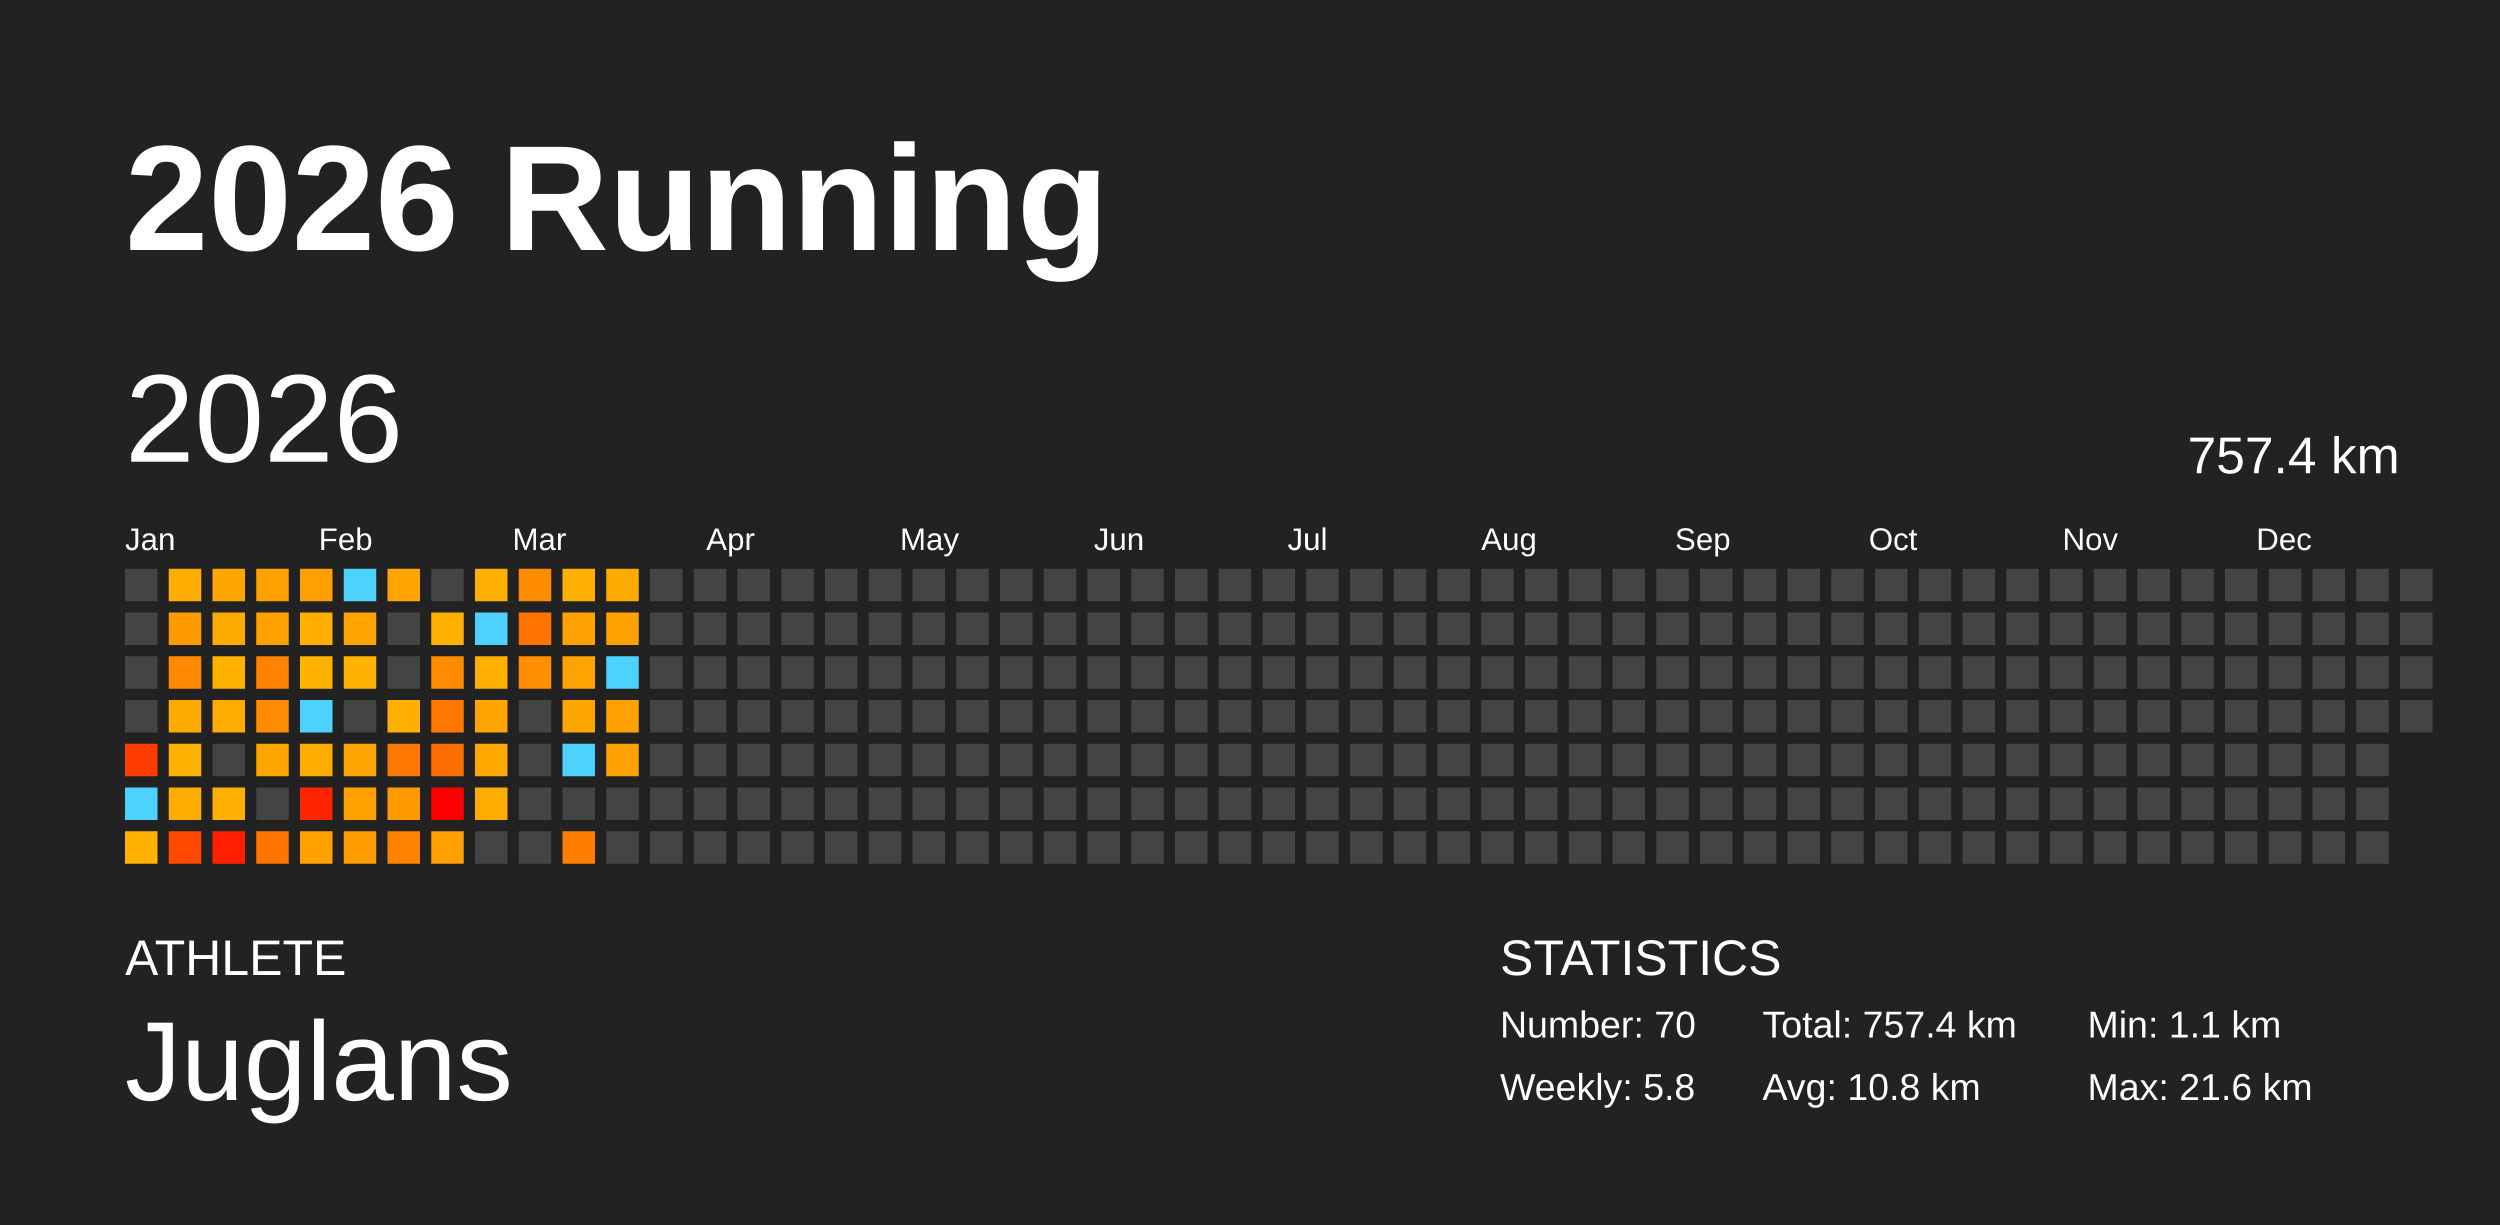
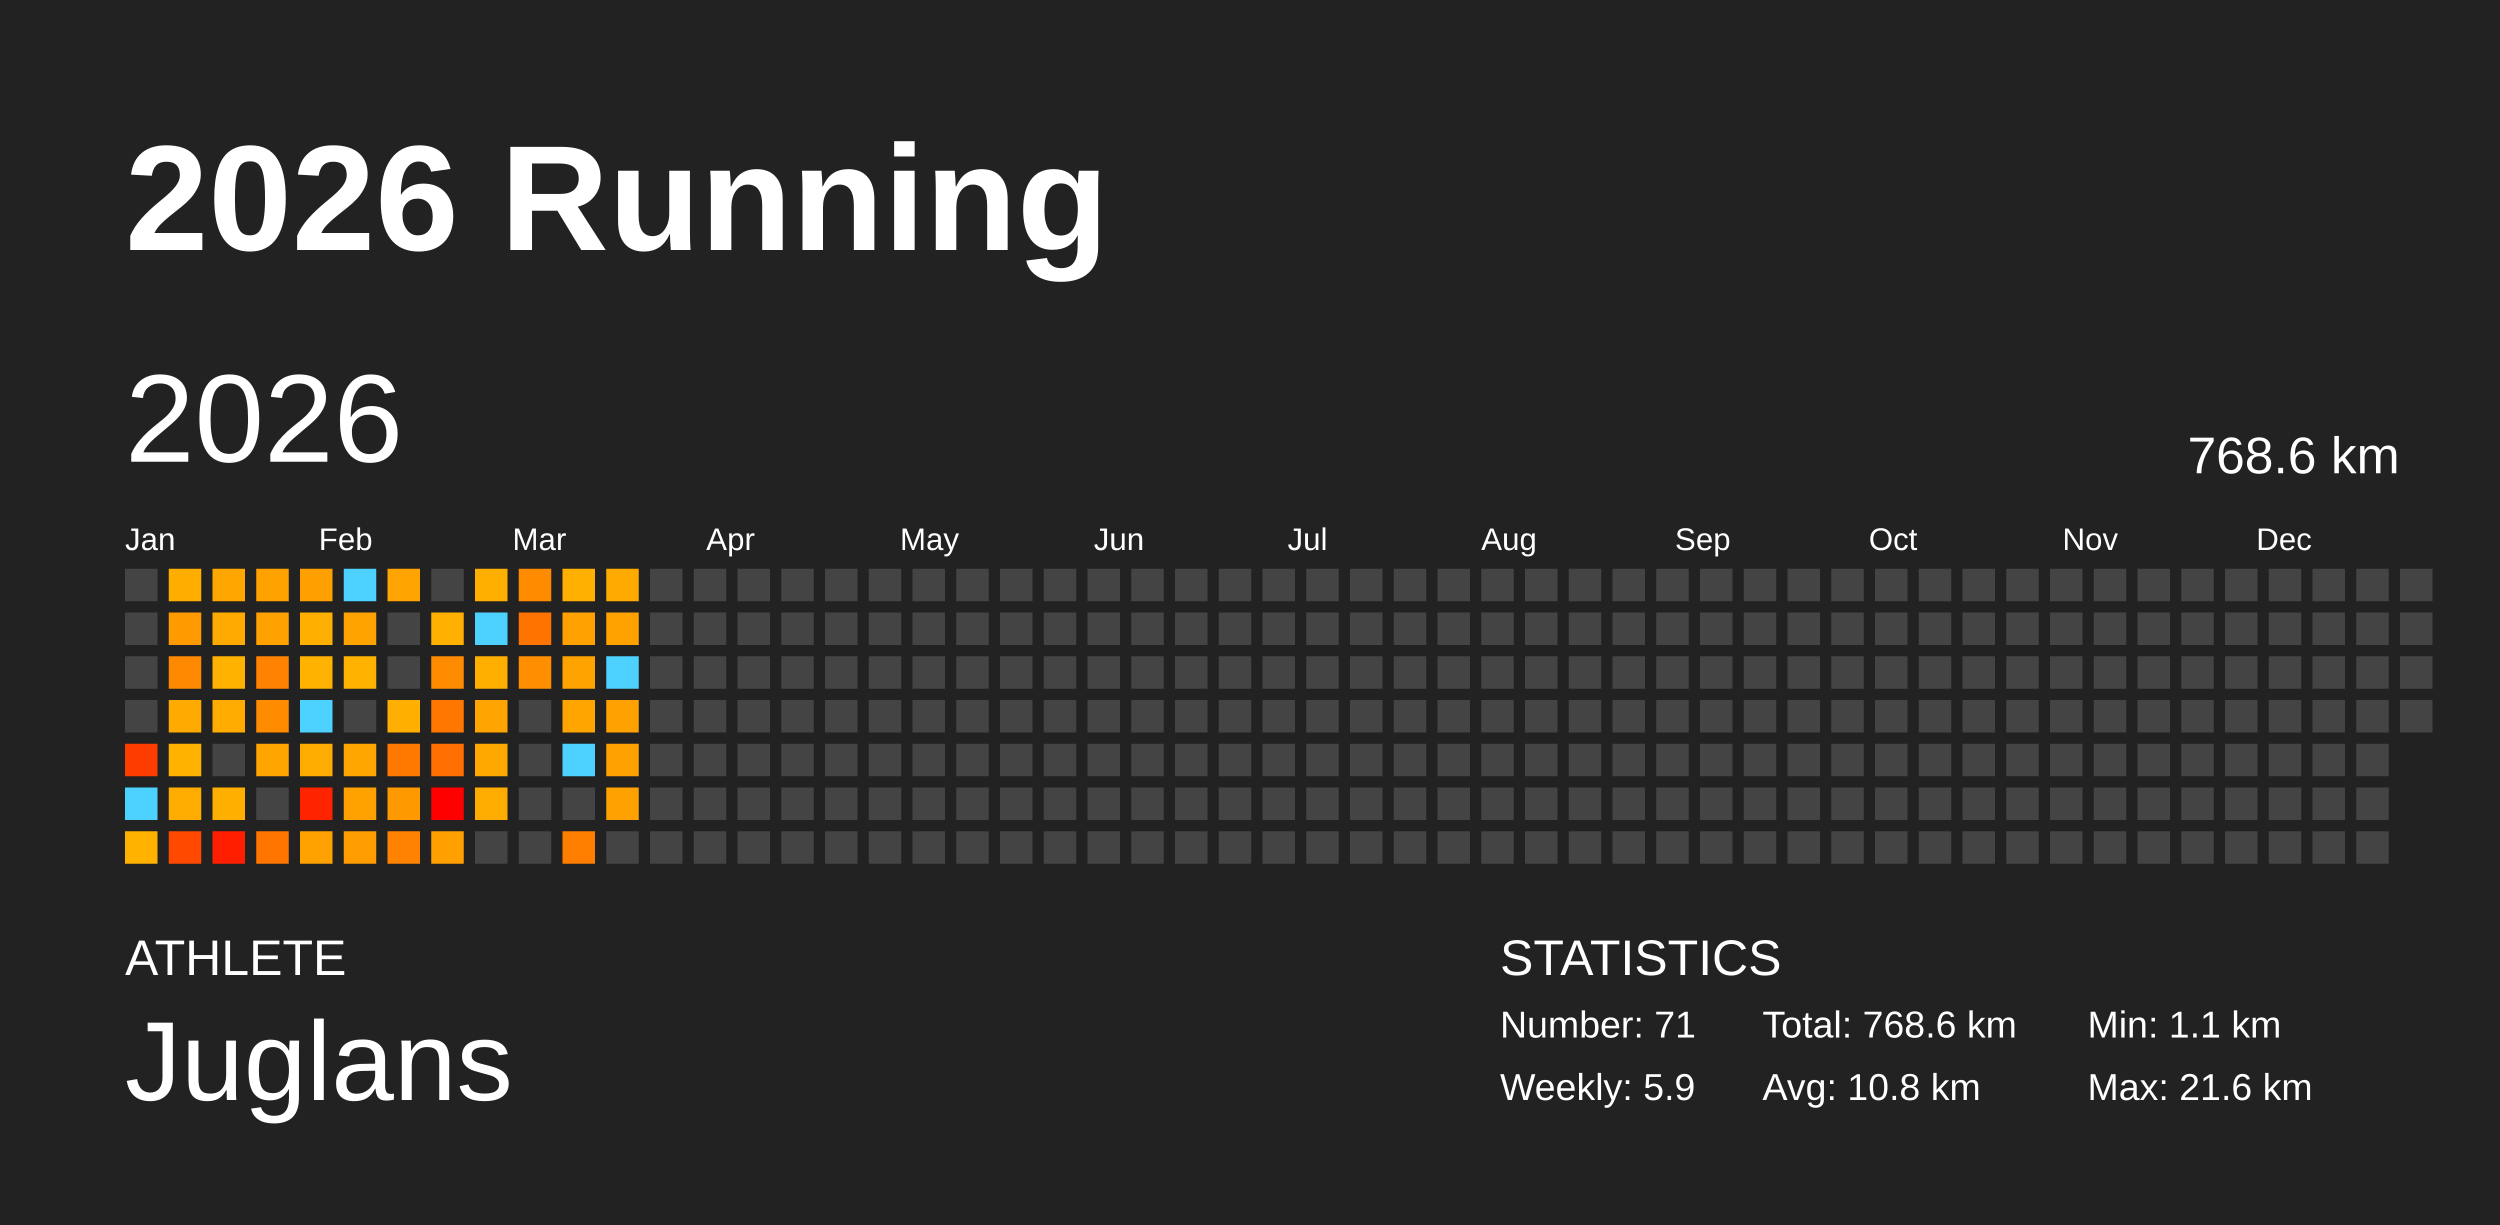
<svg xmlns="http://www.w3.org/2000/svg" baseProfile="full" height="98mm" version="1.1" viewBox="0,0,200,98" width="200mm">
  <defs />
  <rect fill="#222222" height="98" width="200" x="0" y="0" />
  <text fill="#FFFFFF" style="font-size:12px; font-family:Arial; font-weight:bold;" x="10" y="20">2026 Running</text>
  <text fill="#FFFFFF" style="font-size:4px; font-family:Arial" x="10" y="78">ATHLETE</text>
  <text fill="#FFFFFF" style="font-size:9px; font-family:Arial" x="10" y="88">Juglans</text>
  <text fill="#FFFFFF" style="font-size:4px; font-family:Arial" x="120" y="78">STATISTICS</text>
-   <text fill="#FFFFFF" style="font-size:3px; font-family:Arial" x="120" y="83">Number: 70</text>
-   <text fill="#FFFFFF" style="font-size:3px; font-family:Arial" x="120" y="88">Weekly: 5.8</text>
-   <text fill="#FFFFFF" style="font-size:3px; font-family:Arial" x="141" y="83">Total: 757.4 km</text>
+   <text fill="#FFFFFF" style="font-size:3px; font-family:Arial" x="120" y="83">Number: 71</text>
+   <text fill="#FFFFFF" style="font-size:3px; font-family:Arial" x="120" y="88">Weekly: 5.9</text>
+   <text fill="#FFFFFF" style="font-size:3px; font-family:Arial" x="141" y="83">Total: 768.6 km</text>
  <text fill="#FFFFFF" style="font-size:3px; font-family:Arial" x="141" y="88">Avg: 10.8 km</text>
  <text fill="#FFFFFF" style="font-size:3px; font-family:Arial" x="167" y="83">Min: 1.1 km</text>
  <text fill="#FFFFFF" style="font-size:3px; font-family:Arial" x="167" y="88">Max: 21.6 km</text>
  <text dominant-baseline="hanging" fill="#FFFFFF" style="font-size:10.0px; font-family:Arial;" x="10" y="30">2026</text>
-   <text dominant-baseline="hanging" fill="#FFFFFF" style="font-size:4.125px; font-family:Arial;" x="175" y="35">757.4 km</text>
+   <text dominant-baseline="hanging" fill="#FFFFFF" style="font-size:4.125px; font-family:Arial;" x="175" y="35">768.6 km</text>
  <text fill="#FFFFFF" style="font-size:2.5px; font-family:Arial" x="10.0" y="44">Jan</text>
  <text fill="#FFFFFF" style="font-size:2.5px; font-family:Arial" x="25.5" y="44">Feb</text>
  <text fill="#FFFFFF" style="font-size:2.5px; font-family:Arial" x="41.0" y="44">Mar</text>
  <text fill="#FFFFFF" style="font-size:2.5px; font-family:Arial" x="56.5" y="44">Apr</text>
  <text fill="#FFFFFF" style="font-size:2.5px; font-family:Arial" x="72.0" y="44">May</text>
  <text fill="#FFFFFF" style="font-size:2.5px; font-family:Arial" x="87.5" y="44">Jun</text>
  <text fill="#FFFFFF" style="font-size:2.5px; font-family:Arial" x="103.0" y="44">Jul</text>
  <text fill="#FFFFFF" style="font-size:2.5px; font-family:Arial" x="118.5" y="44">Aug</text>
  <text fill="#FFFFFF" style="font-size:2.5px; font-family:Arial" x="134.0" y="44">Sep</text>
  <text fill="#FFFFFF" style="font-size:2.5px; font-family:Arial" x="149.5" y="44">Oct</text>
  <text fill="#FFFFFF" style="font-size:2.5px; font-family:Arial" x="165.0" y="44">Nov</text>
  <text fill="#FFFFFF" style="font-size:2.5px; font-family:Arial" x="180.5" y="44">Dec</text>
  <rect fill="#444444" height="2.6" width="2.6" x="10.0" y="45.5" />
  <rect fill="#444444" height="2.6" width="2.6" x="10.0" y="49.0" />
  <rect fill="#444444" height="2.6" width="2.6" x="10.0" y="52.5" />
  <rect fill="#444444" height="2.6" width="2.6" x="10.0" y="56.0" />
  <rect fill="#ff3c00" height="2.6" width="2.6" x="10.0" y="59.5" />
  <rect fill="#4dd2ff" height="2.6" width="2.6" x="10.0" y="63.0" />
  <rect fill="#ffb200" height="2.6" width="2.6" x="10.0" y="66.5" />
  <rect fill="#ffae00" height="2.6" width="2.6" x="13.5" y="45.5" />
  <rect fill="#ff9a00" height="2.6" width="2.6" x="13.5" y="49.0" />
  <rect fill="#ff8900" height="2.6" width="2.6" x="13.5" y="52.5" />
  <rect fill="#ffaa00" height="2.6" width="2.6" x="13.5" y="56.0" />
  <rect fill="#ffb300" height="2.6" width="2.6" x="13.5" y="59.5" />
  <rect fill="#ffac00" height="2.6" width="2.6" x="13.5" y="63.0" />
  <rect fill="#ff4900" height="2.6" width="2.6" x="13.5" y="66.5" />
  <rect fill="#ffa600" height="2.6" width="2.6" x="17.0" y="45.5" />
  <rect fill="#ffaa00" height="2.6" width="2.6" x="17.0" y="49.0" />
  <rect fill="#ffb200" height="2.6" width="2.6" x="17.0" y="52.5" />
  <rect fill="#ffab00" height="2.6" width="2.6" x="17.0" y="56.0" />
  <rect fill="#444444" height="2.6" width="2.6" x="17.0" y="59.5" />
  <rect fill="#ffaf00" height="2.6" width="2.6" x="17.0" y="63.0" />
  <rect fill="#ff1e00" height="2.6" width="2.6" x="17.0" y="66.5" />
  <rect fill="#ffa200" height="2.6" width="2.6" x="20.5" y="45.5" />
  <rect fill="#ffa100" height="2.6" width="2.6" x="20.5" y="49.0" />
  <rect fill="#ff8300" height="2.6" width="2.6" x="20.5" y="52.5" />
  <rect fill="#ff8c00" height="2.6" width="2.6" x="20.5" y="56.0" />
  <rect fill="#ffa500" height="2.6" width="2.6" x="20.5" y="59.5" />
  <rect fill="#444444" height="2.6" width="2.6" x="20.5" y="63.0" />
  <rect fill="#ff7500" height="2.6" width="2.6" x="20.5" y="66.5" />
  <rect fill="#ffa000" height="2.6" width="2.6" x="24.0" y="45.5" />
  <rect fill="#ffaf00" height="2.6" width="2.6" x="24.0" y="49.0" />
  <rect fill="#ffb200" height="2.6" width="2.6" x="24.0" y="52.5" />
  <rect fill="#4dd2ff" height="2.6" width="2.6" x="24.0" y="56.0" />
  <rect fill="#ffac00" height="2.6" width="2.6" x="24.0" y="59.5" />
  <rect fill="#ff2400" height="2.6" width="2.6" x="24.0" y="63.0" />
  <rect fill="#ffa200" height="2.6" width="2.6" x="24.0" y="66.5" />
  <rect fill="#4dd2ff" height="2.6" width="2.6" x="27.5" y="45.5" />
  <rect fill="#ffa300" height="2.6" width="2.6" x="27.5" y="49.0" />
  <rect fill="#ffb300" height="2.6" width="2.6" x="27.5" y="52.5" />
  <rect fill="#444444" height="2.6" width="2.6" x="27.5" y="56.0" />
  <rect fill="#ffa700" height="2.6" width="2.6" x="27.5" y="59.5" />
  <rect fill="#ffa200" height="2.6" width="2.6" x="27.5" y="63.0" />
  <rect fill="#ff9c00" height="2.6" width="2.6" x="27.5" y="66.5" />
  <rect fill="#ffa400" height="2.6" width="2.6" x="31.0" y="45.5" />
  <rect fill="#444444" height="2.6" width="2.6" x="31.0" y="49.0" />
  <rect fill="#444444" height="2.6" width="2.6" x="31.0" y="52.5" />
  <rect fill="#ffaf00" height="2.6" width="2.6" x="31.0" y="56.0" />
  <rect fill="#ff7800" height="2.6" width="2.6" x="31.0" y="59.5" />
  <rect fill="#ff9900" height="2.6" width="2.6" x="31.0" y="63.0" />
  <rect fill="#ff8300" height="2.6" width="2.6" x="31.0" y="66.5" />
  <rect fill="#444444" height="2.6" width="2.6" x="34.5" y="45.5" />
  <rect fill="#ffb000" height="2.6" width="2.6" x="34.5" y="49.0" />
  <rect fill="#ff8c00" height="2.6" width="2.6" x="34.5" y="52.5" />
  <rect fill="#ff7700" height="2.6" width="2.6" x="34.5" y="56.0" />
  <rect fill="#ff6e00" height="2.6" width="2.6" x="34.5" y="59.5" />
  <rect fill="red" height="2.6" width="2.6" x="34.5" y="63.0" />
  <rect fill="#ff9f00" height="2.6" width="2.6" x="34.5" y="66.5" />
  <rect fill="#ffaf00" height="2.6" width="2.6" x="38.0" y="45.5" />
  <rect fill="#4dd2ff" height="2.6" width="2.6" x="38.0" y="49.0" />
  <rect fill="#ffaf00" height="2.6" width="2.6" x="38.0" y="52.5" />
  <rect fill="#ffa400" height="2.6" width="2.6" x="38.0" y="56.0" />
  <rect fill="#ffa900" height="2.6" width="2.6" x="38.0" y="59.5" />
  <rect fill="#ffac00" height="2.6" width="2.6" x="38.0" y="63.0" />
  <rect fill="#444444" height="2.6" width="2.6" x="38.0" y="66.5" />
  <rect fill="#ff8b00" height="2.6" width="2.6" x="41.5" y="45.5" />
  <rect fill="#ff7400" height="2.6" width="2.6" x="41.5" y="49.0" />
  <rect fill="#ff8e00" height="2.6" width="2.6" x="41.5" y="52.5" />
  <rect fill="#444444" height="2.6" width="2.6" x="41.5" y="56.0" />
  <rect fill="#444444" height="2.6" width="2.6" x="41.5" y="59.5" />
  <rect fill="#444444" height="2.6" width="2.6" x="41.5" y="63.0" />
  <rect fill="#444444" height="2.6" width="2.6" x="41.5" y="66.5" />
  <rect fill="#ffb000" height="2.6" width="2.6" x="45.0" y="45.5" />
  <rect fill="#ffa100" height="2.6" width="2.6" x="45.0" y="49.0" />
  <rect fill="#ffa300" height="2.6" width="2.6" x="45.0" y="52.5" />
  <rect fill="#ffa500" height="2.6" width="2.6" x="45.0" y="56.0" />
  <rect fill="#4dd2ff" height="2.6" width="2.6" x="45.0" y="59.5" />
  <rect fill="#444444" height="2.6" width="2.6" x="45.0" y="63.0" />
  <rect fill="#ff7e00" height="2.6" width="2.6" x="45.0" y="66.5" />
  <rect fill="#ffaa00" height="2.6" width="2.6" x="48.5" y="45.5" />
  <rect fill="#ffa200" height="2.6" width="2.6" x="48.5" y="49.0" />
  <rect fill="#4dd2ff" height="2.6" width="2.6" x="48.5" y="52.5" />
  <rect fill="#ffa100" height="2.6" width="2.6" x="48.5" y="56.0" />
  <rect fill="#ffa100" height="2.6" width="2.6" x="48.5" y="59.5" />
-   <rect fill="#444444" height="2.6" width="2.6" x="48.5" y="63.0" />
+   <rect fill="#ffa100" height="2.6" width="2.6" x="48.5" y="63.0" />
  <rect fill="#444444" height="2.6" width="2.6" x="48.5" y="66.5" />
  <rect fill="#444444" height="2.6" width="2.6" x="52.0" y="45.5" />
  <rect fill="#444444" height="2.6" width="2.6" x="52.0" y="49.0" />
  <rect fill="#444444" height="2.6" width="2.6" x="52.0" y="52.5" />
  <rect fill="#444444" height="2.6" width="2.6" x="52.0" y="56.0" />
  <rect fill="#444444" height="2.6" width="2.6" x="52.0" y="59.5" />
  <rect fill="#444444" height="2.6" width="2.6" x="52.0" y="63.0" />
  <rect fill="#444444" height="2.6" width="2.6" x="52.0" y="66.5" />
  <rect fill="#444444" height="2.6" width="2.6" x="55.5" y="45.5" />
  <rect fill="#444444" height="2.6" width="2.6" x="55.5" y="49.0" />
  <rect fill="#444444" height="2.6" width="2.6" x="55.5" y="52.5" />
  <rect fill="#444444" height="2.6" width="2.6" x="55.5" y="56.0" />
  <rect fill="#444444" height="2.6" width="2.6" x="55.5" y="59.5" />
  <rect fill="#444444" height="2.6" width="2.6" x="55.5" y="63.0" />
  <rect fill="#444444" height="2.6" width="2.6" x="55.5" y="66.5" />
  <rect fill="#444444" height="2.6" width="2.6" x="59.0" y="45.5" />
  <rect fill="#444444" height="2.6" width="2.6" x="59.0" y="49.0" />
  <rect fill="#444444" height="2.6" width="2.6" x="59.0" y="52.5" />
  <rect fill="#444444" height="2.6" width="2.6" x="59.0" y="56.0" />
  <rect fill="#444444" height="2.6" width="2.6" x="59.0" y="59.5" />
  <rect fill="#444444" height="2.6" width="2.6" x="59.0" y="63.0" />
  <rect fill="#444444" height="2.6" width="2.6" x="59.0" y="66.5" />
  <rect fill="#444444" height="2.6" width="2.6" x="62.5" y="45.5" />
  <rect fill="#444444" height="2.6" width="2.6" x="62.5" y="49.0" />
  <rect fill="#444444" height="2.6" width="2.6" x="62.5" y="52.5" />
  <rect fill="#444444" height="2.6" width="2.6" x="62.5" y="56.0" />
  <rect fill="#444444" height="2.6" width="2.6" x="62.5" y="59.5" />
  <rect fill="#444444" height="2.6" width="2.6" x="62.5" y="63.0" />
  <rect fill="#444444" height="2.6" width="2.6" x="62.5" y="66.5" />
  <rect fill="#444444" height="2.6" width="2.6" x="66.0" y="45.5" />
  <rect fill="#444444" height="2.6" width="2.6" x="66.0" y="49.0" />
  <rect fill="#444444" height="2.6" width="2.6" x="66.0" y="52.5" />
  <rect fill="#444444" height="2.6" width="2.6" x="66.0" y="56.0" />
  <rect fill="#444444" height="2.6" width="2.6" x="66.0" y="59.5" />
  <rect fill="#444444" height="2.6" width="2.6" x="66.0" y="63.0" />
  <rect fill="#444444" height="2.6" width="2.6" x="66.0" y="66.5" />
  <rect fill="#444444" height="2.6" width="2.6" x="69.5" y="45.5" />
  <rect fill="#444444" height="2.6" width="2.6" x="69.5" y="49.0" />
  <rect fill="#444444" height="2.6" width="2.6" x="69.5" y="52.5" />
  <rect fill="#444444" height="2.6" width="2.6" x="69.5" y="56.0" />
  <rect fill="#444444" height="2.6" width="2.6" x="69.5" y="59.5" />
  <rect fill="#444444" height="2.6" width="2.6" x="69.5" y="63.0" />
  <rect fill="#444444" height="2.6" width="2.6" x="69.5" y="66.5" />
  <rect fill="#444444" height="2.6" width="2.6" x="73.0" y="45.5" />
  <rect fill="#444444" height="2.6" width="2.6" x="73.0" y="49.0" />
  <rect fill="#444444" height="2.6" width="2.6" x="73.0" y="52.5" />
  <rect fill="#444444" height="2.6" width="2.6" x="73.0" y="56.0" />
  <rect fill="#444444" height="2.6" width="2.6" x="73.0" y="59.5" />
  <rect fill="#444444" height="2.6" width="2.6" x="73.0" y="63.0" />
  <rect fill="#444444" height="2.6" width="2.6" x="73.0" y="66.5" />
  <rect fill="#444444" height="2.6" width="2.6" x="76.5" y="45.5" />
  <rect fill="#444444" height="2.6" width="2.6" x="76.5" y="49.0" />
  <rect fill="#444444" height="2.6" width="2.6" x="76.5" y="52.5" />
  <rect fill="#444444" height="2.6" width="2.6" x="76.5" y="56.0" />
  <rect fill="#444444" height="2.6" width="2.6" x="76.5" y="59.5" />
  <rect fill="#444444" height="2.6" width="2.6" x="76.5" y="63.0" />
  <rect fill="#444444" height="2.6" width="2.6" x="76.5" y="66.5" />
  <rect fill="#444444" height="2.6" width="2.6" x="80.0" y="45.5" />
  <rect fill="#444444" height="2.6" width="2.6" x="80.0" y="49.0" />
  <rect fill="#444444" height="2.6" width="2.6" x="80.0" y="52.5" />
  <rect fill="#444444" height="2.6" width="2.6" x="80.0" y="56.0" />
  <rect fill="#444444" height="2.6" width="2.6" x="80.0" y="59.5" />
  <rect fill="#444444" height="2.6" width="2.6" x="80.0" y="63.0" />
  <rect fill="#444444" height="2.6" width="2.6" x="80.0" y="66.5" />
  <rect fill="#444444" height="2.6" width="2.6" x="83.5" y="45.5" />
  <rect fill="#444444" height="2.6" width="2.6" x="83.5" y="49.0" />
  <rect fill="#444444" height="2.6" width="2.6" x="83.5" y="52.5" />
  <rect fill="#444444" height="2.6" width="2.6" x="83.5" y="56.0" />
  <rect fill="#444444" height="2.6" width="2.6" x="83.5" y="59.5" />
  <rect fill="#444444" height="2.6" width="2.6" x="83.5" y="63.0" />
  <rect fill="#444444" height="2.6" width="2.6" x="83.5" y="66.5" />
  <rect fill="#444444" height="2.6" width="2.6" x="87.0" y="45.5" />
  <rect fill="#444444" height="2.6" width="2.6" x="87.0" y="49.0" />
  <rect fill="#444444" height="2.6" width="2.6" x="87.0" y="52.5" />
  <rect fill="#444444" height="2.6" width="2.6" x="87.0" y="56.0" />
  <rect fill="#444444" height="2.6" width="2.6" x="87.0" y="59.5" />
  <rect fill="#444444" height="2.6" width="2.6" x="87.0" y="63.0" />
  <rect fill="#444444" height="2.6" width="2.6" x="87.0" y="66.5" />
  <rect fill="#444444" height="2.6" width="2.6" x="90.5" y="45.5" />
  <rect fill="#444444" height="2.6" width="2.6" x="90.5" y="49.0" />
  <rect fill="#444444" height="2.6" width="2.6" x="90.5" y="52.5" />
  <rect fill="#444444" height="2.6" width="2.6" x="90.5" y="56.0" />
  <rect fill="#444444" height="2.6" width="2.6" x="90.5" y="59.5" />
  <rect fill="#444444" height="2.6" width="2.6" x="90.5" y="63.0" />
  <rect fill="#444444" height="2.6" width="2.6" x="90.5" y="66.5" />
  <rect fill="#444444" height="2.6" width="2.6" x="94.0" y="45.5" />
  <rect fill="#444444" height="2.6" width="2.6" x="94.0" y="49.0" />
  <rect fill="#444444" height="2.6" width="2.6" x="94.0" y="52.5" />
  <rect fill="#444444" height="2.6" width="2.6" x="94.0" y="56.0" />
  <rect fill="#444444" height="2.6" width="2.6" x="94.0" y="59.5" />
  <rect fill="#444444" height="2.6" width="2.6" x="94.0" y="63.0" />
  <rect fill="#444444" height="2.6" width="2.6" x="94.0" y="66.5" />
  <rect fill="#444444" height="2.6" width="2.6" x="97.5" y="45.5" />
  <rect fill="#444444" height="2.6" width="2.6" x="97.5" y="49.0" />
  <rect fill="#444444" height="2.6" width="2.6" x="97.5" y="52.5" />
  <rect fill="#444444" height="2.6" width="2.6" x="97.5" y="56.0" />
  <rect fill="#444444" height="2.6" width="2.6" x="97.5" y="59.5" />
  <rect fill="#444444" height="2.6" width="2.6" x="97.5" y="63.0" />
  <rect fill="#444444" height="2.6" width="2.6" x="97.5" y="66.5" />
  <rect fill="#444444" height="2.6" width="2.6" x="101.0" y="45.5" />
  <rect fill="#444444" height="2.6" width="2.6" x="101.0" y="49.0" />
  <rect fill="#444444" height="2.6" width="2.6" x="101.0" y="52.5" />
  <rect fill="#444444" height="2.6" width="2.6" x="101.0" y="56.0" />
  <rect fill="#444444" height="2.6" width="2.6" x="101.0" y="59.5" />
  <rect fill="#444444" height="2.6" width="2.6" x="101.0" y="63.0" />
  <rect fill="#444444" height="2.6" width="2.6" x="101.0" y="66.5" />
  <rect fill="#444444" height="2.6" width="2.6" x="104.5" y="45.5" />
  <rect fill="#444444" height="2.6" width="2.6" x="104.5" y="49.0" />
  <rect fill="#444444" height="2.6" width="2.6" x="104.5" y="52.5" />
  <rect fill="#444444" height="2.6" width="2.6" x="104.5" y="56.0" />
  <rect fill="#444444" height="2.6" width="2.6" x="104.5" y="59.5" />
  <rect fill="#444444" height="2.6" width="2.6" x="104.5" y="63.0" />
  <rect fill="#444444" height="2.6" width="2.6" x="104.5" y="66.5" />
  <rect fill="#444444" height="2.6" width="2.6" x="108.0" y="45.5" />
  <rect fill="#444444" height="2.6" width="2.6" x="108.0" y="49.0" />
  <rect fill="#444444" height="2.6" width="2.6" x="108.0" y="52.5" />
  <rect fill="#444444" height="2.6" width="2.6" x="108.0" y="56.0" />
  <rect fill="#444444" height="2.6" width="2.6" x="108.0" y="59.5" />
  <rect fill="#444444" height="2.6" width="2.6" x="108.0" y="63.0" />
  <rect fill="#444444" height="2.6" width="2.6" x="108.0" y="66.5" />
  <rect fill="#444444" height="2.6" width="2.6" x="111.5" y="45.5" />
  <rect fill="#444444" height="2.6" width="2.6" x="111.5" y="49.0" />
  <rect fill="#444444" height="2.6" width="2.6" x="111.5" y="52.5" />
  <rect fill="#444444" height="2.6" width="2.6" x="111.5" y="56.0" />
  <rect fill="#444444" height="2.6" width="2.6" x="111.5" y="59.5" />
  <rect fill="#444444" height="2.6" width="2.6" x="111.5" y="63.0" />
  <rect fill="#444444" height="2.6" width="2.6" x="111.5" y="66.5" />
  <rect fill="#444444" height="2.6" width="2.6" x="115.0" y="45.5" />
  <rect fill="#444444" height="2.6" width="2.6" x="115.0" y="49.0" />
  <rect fill="#444444" height="2.6" width="2.6" x="115.0" y="52.5" />
  <rect fill="#444444" height="2.6" width="2.6" x="115.0" y="56.0" />
  <rect fill="#444444" height="2.6" width="2.6" x="115.0" y="59.5" />
  <rect fill="#444444" height="2.6" width="2.6" x="115.0" y="63.0" />
  <rect fill="#444444" height="2.6" width="2.6" x="115.0" y="66.5" />
  <rect fill="#444444" height="2.6" width="2.6" x="118.5" y="45.5" />
  <rect fill="#444444" height="2.6" width="2.6" x="118.5" y="49.0" />
  <rect fill="#444444" height="2.6" width="2.6" x="118.5" y="52.5" />
  <rect fill="#444444" height="2.6" width="2.6" x="118.5" y="56.0" />
  <rect fill="#444444" height="2.6" width="2.6" x="118.5" y="59.5" />
  <rect fill="#444444" height="2.6" width="2.6" x="118.5" y="63.0" />
  <rect fill="#444444" height="2.6" width="2.6" x="118.5" y="66.5" />
  <rect fill="#444444" height="2.6" width="2.6" x="122.0" y="45.5" />
  <rect fill="#444444" height="2.6" width="2.6" x="122.0" y="49.0" />
  <rect fill="#444444" height="2.6" width="2.6" x="122.0" y="52.5" />
  <rect fill="#444444" height="2.6" width="2.6" x="122.0" y="56.0" />
  <rect fill="#444444" height="2.6" width="2.6" x="122.0" y="59.5" />
  <rect fill="#444444" height="2.6" width="2.6" x="122.0" y="63.0" />
  <rect fill="#444444" height="2.6" width="2.6" x="122.0" y="66.5" />
  <rect fill="#444444" height="2.6" width="2.6" x="125.5" y="45.5" />
  <rect fill="#444444" height="2.6" width="2.6" x="125.5" y="49.0" />
  <rect fill="#444444" height="2.6" width="2.6" x="125.5" y="52.5" />
  <rect fill="#444444" height="2.6" width="2.6" x="125.5" y="56.0" />
  <rect fill="#444444" height="2.6" width="2.6" x="125.5" y="59.5" />
  <rect fill="#444444" height="2.6" width="2.6" x="125.5" y="63.0" />
  <rect fill="#444444" height="2.6" width="2.6" x="125.5" y="66.5" />
  <rect fill="#444444" height="2.6" width="2.6" x="129.0" y="45.5" />
  <rect fill="#444444" height="2.6" width="2.6" x="129.0" y="49.0" />
  <rect fill="#444444" height="2.6" width="2.6" x="129.0" y="52.5" />
  <rect fill="#444444" height="2.6" width="2.6" x="129.0" y="56.0" />
  <rect fill="#444444" height="2.6" width="2.6" x="129.0" y="59.5" />
  <rect fill="#444444" height="2.6" width="2.6" x="129.0" y="63.0" />
  <rect fill="#444444" height="2.6" width="2.6" x="129.0" y="66.5" />
  <rect fill="#444444" height="2.6" width="2.6" x="132.5" y="45.5" />
  <rect fill="#444444" height="2.6" width="2.6" x="132.5" y="49.0" />
  <rect fill="#444444" height="2.6" width="2.6" x="132.5" y="52.5" />
  <rect fill="#444444" height="2.6" width="2.6" x="132.5" y="56.0" />
  <rect fill="#444444" height="2.6" width="2.6" x="132.5" y="59.5" />
  <rect fill="#444444" height="2.6" width="2.6" x="132.5" y="63.0" />
  <rect fill="#444444" height="2.6" width="2.6" x="132.5" y="66.5" />
  <rect fill="#444444" height="2.6" width="2.6" x="136.0" y="45.5" />
  <rect fill="#444444" height="2.6" width="2.6" x="136.0" y="49.0" />
  <rect fill="#444444" height="2.6" width="2.6" x="136.0" y="52.5" />
  <rect fill="#444444" height="2.6" width="2.6" x="136.0" y="56.0" />
  <rect fill="#444444" height="2.6" width="2.6" x="136.0" y="59.5" />
  <rect fill="#444444" height="2.6" width="2.6" x="136.0" y="63.0" />
  <rect fill="#444444" height="2.6" width="2.6" x="136.0" y="66.5" />
  <rect fill="#444444" height="2.6" width="2.6" x="139.5" y="45.5" />
  <rect fill="#444444" height="2.6" width="2.6" x="139.5" y="49.0" />
  <rect fill="#444444" height="2.6" width="2.6" x="139.5" y="52.5" />
  <rect fill="#444444" height="2.6" width="2.6" x="139.5" y="56.0" />
  <rect fill="#444444" height="2.6" width="2.6" x="139.5" y="59.5" />
  <rect fill="#444444" height="2.6" width="2.6" x="139.5" y="63.0" />
  <rect fill="#444444" height="2.6" width="2.6" x="139.5" y="66.5" />
  <rect fill="#444444" height="2.6" width="2.6" x="143.0" y="45.5" />
  <rect fill="#444444" height="2.6" width="2.6" x="143.0" y="49.0" />
  <rect fill="#444444" height="2.6" width="2.6" x="143.0" y="52.5" />
  <rect fill="#444444" height="2.6" width="2.6" x="143.0" y="56.0" />
  <rect fill="#444444" height="2.6" width="2.6" x="143.0" y="59.5" />
  <rect fill="#444444" height="2.6" width="2.6" x="143.0" y="63.0" />
  <rect fill="#444444" height="2.6" width="2.6" x="143.0" y="66.5" />
  <rect fill="#444444" height="2.6" width="2.6" x="146.5" y="45.5" />
  <rect fill="#444444" height="2.6" width="2.6" x="146.5" y="49.0" />
  <rect fill="#444444" height="2.6" width="2.6" x="146.5" y="52.5" />
  <rect fill="#444444" height="2.6" width="2.6" x="146.5" y="56.0" />
  <rect fill="#444444" height="2.6" width="2.6" x="146.5" y="59.5" />
  <rect fill="#444444" height="2.6" width="2.6" x="146.5" y="63.0" />
  <rect fill="#444444" height="2.6" width="2.6" x="146.5" y="66.5" />
  <rect fill="#444444" height="2.6" width="2.6" x="150.0" y="45.5" />
  <rect fill="#444444" height="2.6" width="2.6" x="150.0" y="49.0" />
  <rect fill="#444444" height="2.6" width="2.6" x="150.0" y="52.5" />
  <rect fill="#444444" height="2.6" width="2.6" x="150.0" y="56.0" />
  <rect fill="#444444" height="2.6" width="2.6" x="150.0" y="59.5" />
  <rect fill="#444444" height="2.6" width="2.6" x="150.0" y="63.0" />
  <rect fill="#444444" height="2.6" width="2.6" x="150.0" y="66.5" />
  <rect fill="#444444" height="2.6" width="2.6" x="153.5" y="45.5" />
  <rect fill="#444444" height="2.6" width="2.6" x="153.5" y="49.0" />
  <rect fill="#444444" height="2.6" width="2.6" x="153.5" y="52.5" />
  <rect fill="#444444" height="2.6" width="2.6" x="153.5" y="56.0" />
  <rect fill="#444444" height="2.6" width="2.6" x="153.5" y="59.5" />
  <rect fill="#444444" height="2.6" width="2.6" x="153.5" y="63.0" />
  <rect fill="#444444" height="2.6" width="2.6" x="153.5" y="66.5" />
  <rect fill="#444444" height="2.6" width="2.6" x="157.0" y="45.5" />
  <rect fill="#444444" height="2.6" width="2.6" x="157.0" y="49.0" />
  <rect fill="#444444" height="2.6" width="2.6" x="157.0" y="52.5" />
  <rect fill="#444444" height="2.6" width="2.6" x="157.0" y="56.0" />
  <rect fill="#444444" height="2.6" width="2.6" x="157.0" y="59.5" />
  <rect fill="#444444" height="2.6" width="2.6" x="157.0" y="63.0" />
  <rect fill="#444444" height="2.6" width="2.6" x="157.0" y="66.5" />
  <rect fill="#444444" height="2.6" width="2.6" x="160.5" y="45.5" />
  <rect fill="#444444" height="2.6" width="2.6" x="160.5" y="49.0" />
  <rect fill="#444444" height="2.6" width="2.6" x="160.5" y="52.5" />
  <rect fill="#444444" height="2.6" width="2.6" x="160.5" y="56.0" />
  <rect fill="#444444" height="2.6" width="2.6" x="160.5" y="59.5" />
  <rect fill="#444444" height="2.6" width="2.6" x="160.5" y="63.0" />
  <rect fill="#444444" height="2.6" width="2.6" x="160.5" y="66.5" />
  <rect fill="#444444" height="2.6" width="2.6" x="164.0" y="45.5" />
  <rect fill="#444444" height="2.6" width="2.6" x="164.0" y="49.0" />
  <rect fill="#444444" height="2.6" width="2.6" x="164.0" y="52.5" />
  <rect fill="#444444" height="2.6" width="2.6" x="164.0" y="56.0" />
  <rect fill="#444444" height="2.6" width="2.6" x="164.0" y="59.5" />
  <rect fill="#444444" height="2.6" width="2.6" x="164.0" y="63.0" />
  <rect fill="#444444" height="2.6" width="2.6" x="164.0" y="66.5" />
  <rect fill="#444444" height="2.6" width="2.6" x="167.5" y="45.5" />
  <rect fill="#444444" height="2.6" width="2.6" x="167.5" y="49.0" />
  <rect fill="#444444" height="2.6" width="2.6" x="167.5" y="52.5" />
  <rect fill="#444444" height="2.6" width="2.6" x="167.5" y="56.0" />
  <rect fill="#444444" height="2.6" width="2.6" x="167.5" y="59.5" />
  <rect fill="#444444" height="2.6" width="2.6" x="167.5" y="63.0" />
  <rect fill="#444444" height="2.6" width="2.6" x="167.5" y="66.5" />
  <rect fill="#444444" height="2.6" width="2.6" x="171.0" y="45.5" />
  <rect fill="#444444" height="2.6" width="2.6" x="171.0" y="49.0" />
  <rect fill="#444444" height="2.6" width="2.6" x="171.0" y="52.5" />
  <rect fill="#444444" height="2.6" width="2.6" x="171.0" y="56.0" />
  <rect fill="#444444" height="2.6" width="2.6" x="171.0" y="59.5" />
  <rect fill="#444444" height="2.6" width="2.6" x="171.0" y="63.0" />
  <rect fill="#444444" height="2.6" width="2.6" x="171.0" y="66.5" />
  <rect fill="#444444" height="2.6" width="2.6" x="174.5" y="45.5" />
  <rect fill="#444444" height="2.6" width="2.6" x="174.5" y="49.0" />
  <rect fill="#444444" height="2.6" width="2.6" x="174.5" y="52.5" />
  <rect fill="#444444" height="2.6" width="2.6" x="174.5" y="56.0" />
  <rect fill="#444444" height="2.6" width="2.6" x="174.5" y="59.5" />
  <rect fill="#444444" height="2.6" width="2.6" x="174.5" y="63.0" />
  <rect fill="#444444" height="2.6" width="2.6" x="174.5" y="66.5" />
  <rect fill="#444444" height="2.6" width="2.6" x="178.0" y="45.5" />
  <rect fill="#444444" height="2.6" width="2.6" x="178.0" y="49.0" />
  <rect fill="#444444" height="2.6" width="2.6" x="178.0" y="52.5" />
  <rect fill="#444444" height="2.6" width="2.6" x="178.0" y="56.0" />
  <rect fill="#444444" height="2.6" width="2.6" x="178.0" y="59.5" />
  <rect fill="#444444" height="2.6" width="2.6" x="178.0" y="63.0" />
  <rect fill="#444444" height="2.6" width="2.6" x="178.0" y="66.5" />
  <rect fill="#444444" height="2.6" width="2.6" x="181.5" y="45.5" />
  <rect fill="#444444" height="2.6" width="2.6" x="181.5" y="49.0" />
  <rect fill="#444444" height="2.6" width="2.6" x="181.5" y="52.5" />
  <rect fill="#444444" height="2.6" width="2.6" x="181.5" y="56.0" />
  <rect fill="#444444" height="2.6" width="2.6" x="181.5" y="59.5" />
  <rect fill="#444444" height="2.6" width="2.6" x="181.5" y="63.0" />
  <rect fill="#444444" height="2.6" width="2.6" x="181.5" y="66.5" />
  <rect fill="#444444" height="2.6" width="2.6" x="185.0" y="45.5" />
  <rect fill="#444444" height="2.6" width="2.6" x="185.0" y="49.0" />
  <rect fill="#444444" height="2.6" width="2.6" x="185.0" y="52.5" />
  <rect fill="#444444" height="2.6" width="2.6" x="185.0" y="56.0" />
  <rect fill="#444444" height="2.6" width="2.6" x="185.0" y="59.5" />
  <rect fill="#444444" height="2.6" width="2.6" x="185.0" y="63.0" />
  <rect fill="#444444" height="2.6" width="2.6" x="185.0" y="66.5" />
  <rect fill="#444444" height="2.6" width="2.6" x="188.5" y="45.5" />
  <rect fill="#444444" height="2.6" width="2.6" x="188.5" y="49.0" />
  <rect fill="#444444" height="2.6" width="2.6" x="188.5" y="52.5" />
  <rect fill="#444444" height="2.6" width="2.6" x="188.5" y="56.0" />
  <rect fill="#444444" height="2.6" width="2.6" x="188.5" y="59.5" />
  <rect fill="#444444" height="2.6" width="2.6" x="188.5" y="63.0" />
  <rect fill="#444444" height="2.6" width="2.6" x="188.5" y="66.5" />
  <rect fill="#444444" height="2.6" width="2.6" x="192.0" y="45.5" />
  <rect fill="#444444" height="2.6" width="2.6" x="192.0" y="49.0" />
  <rect fill="#444444" height="2.6" width="2.6" x="192.0" y="52.5" />
  <rect fill="#444444" height="2.6" width="2.6" x="192.0" y="56.0" />
</svg>
